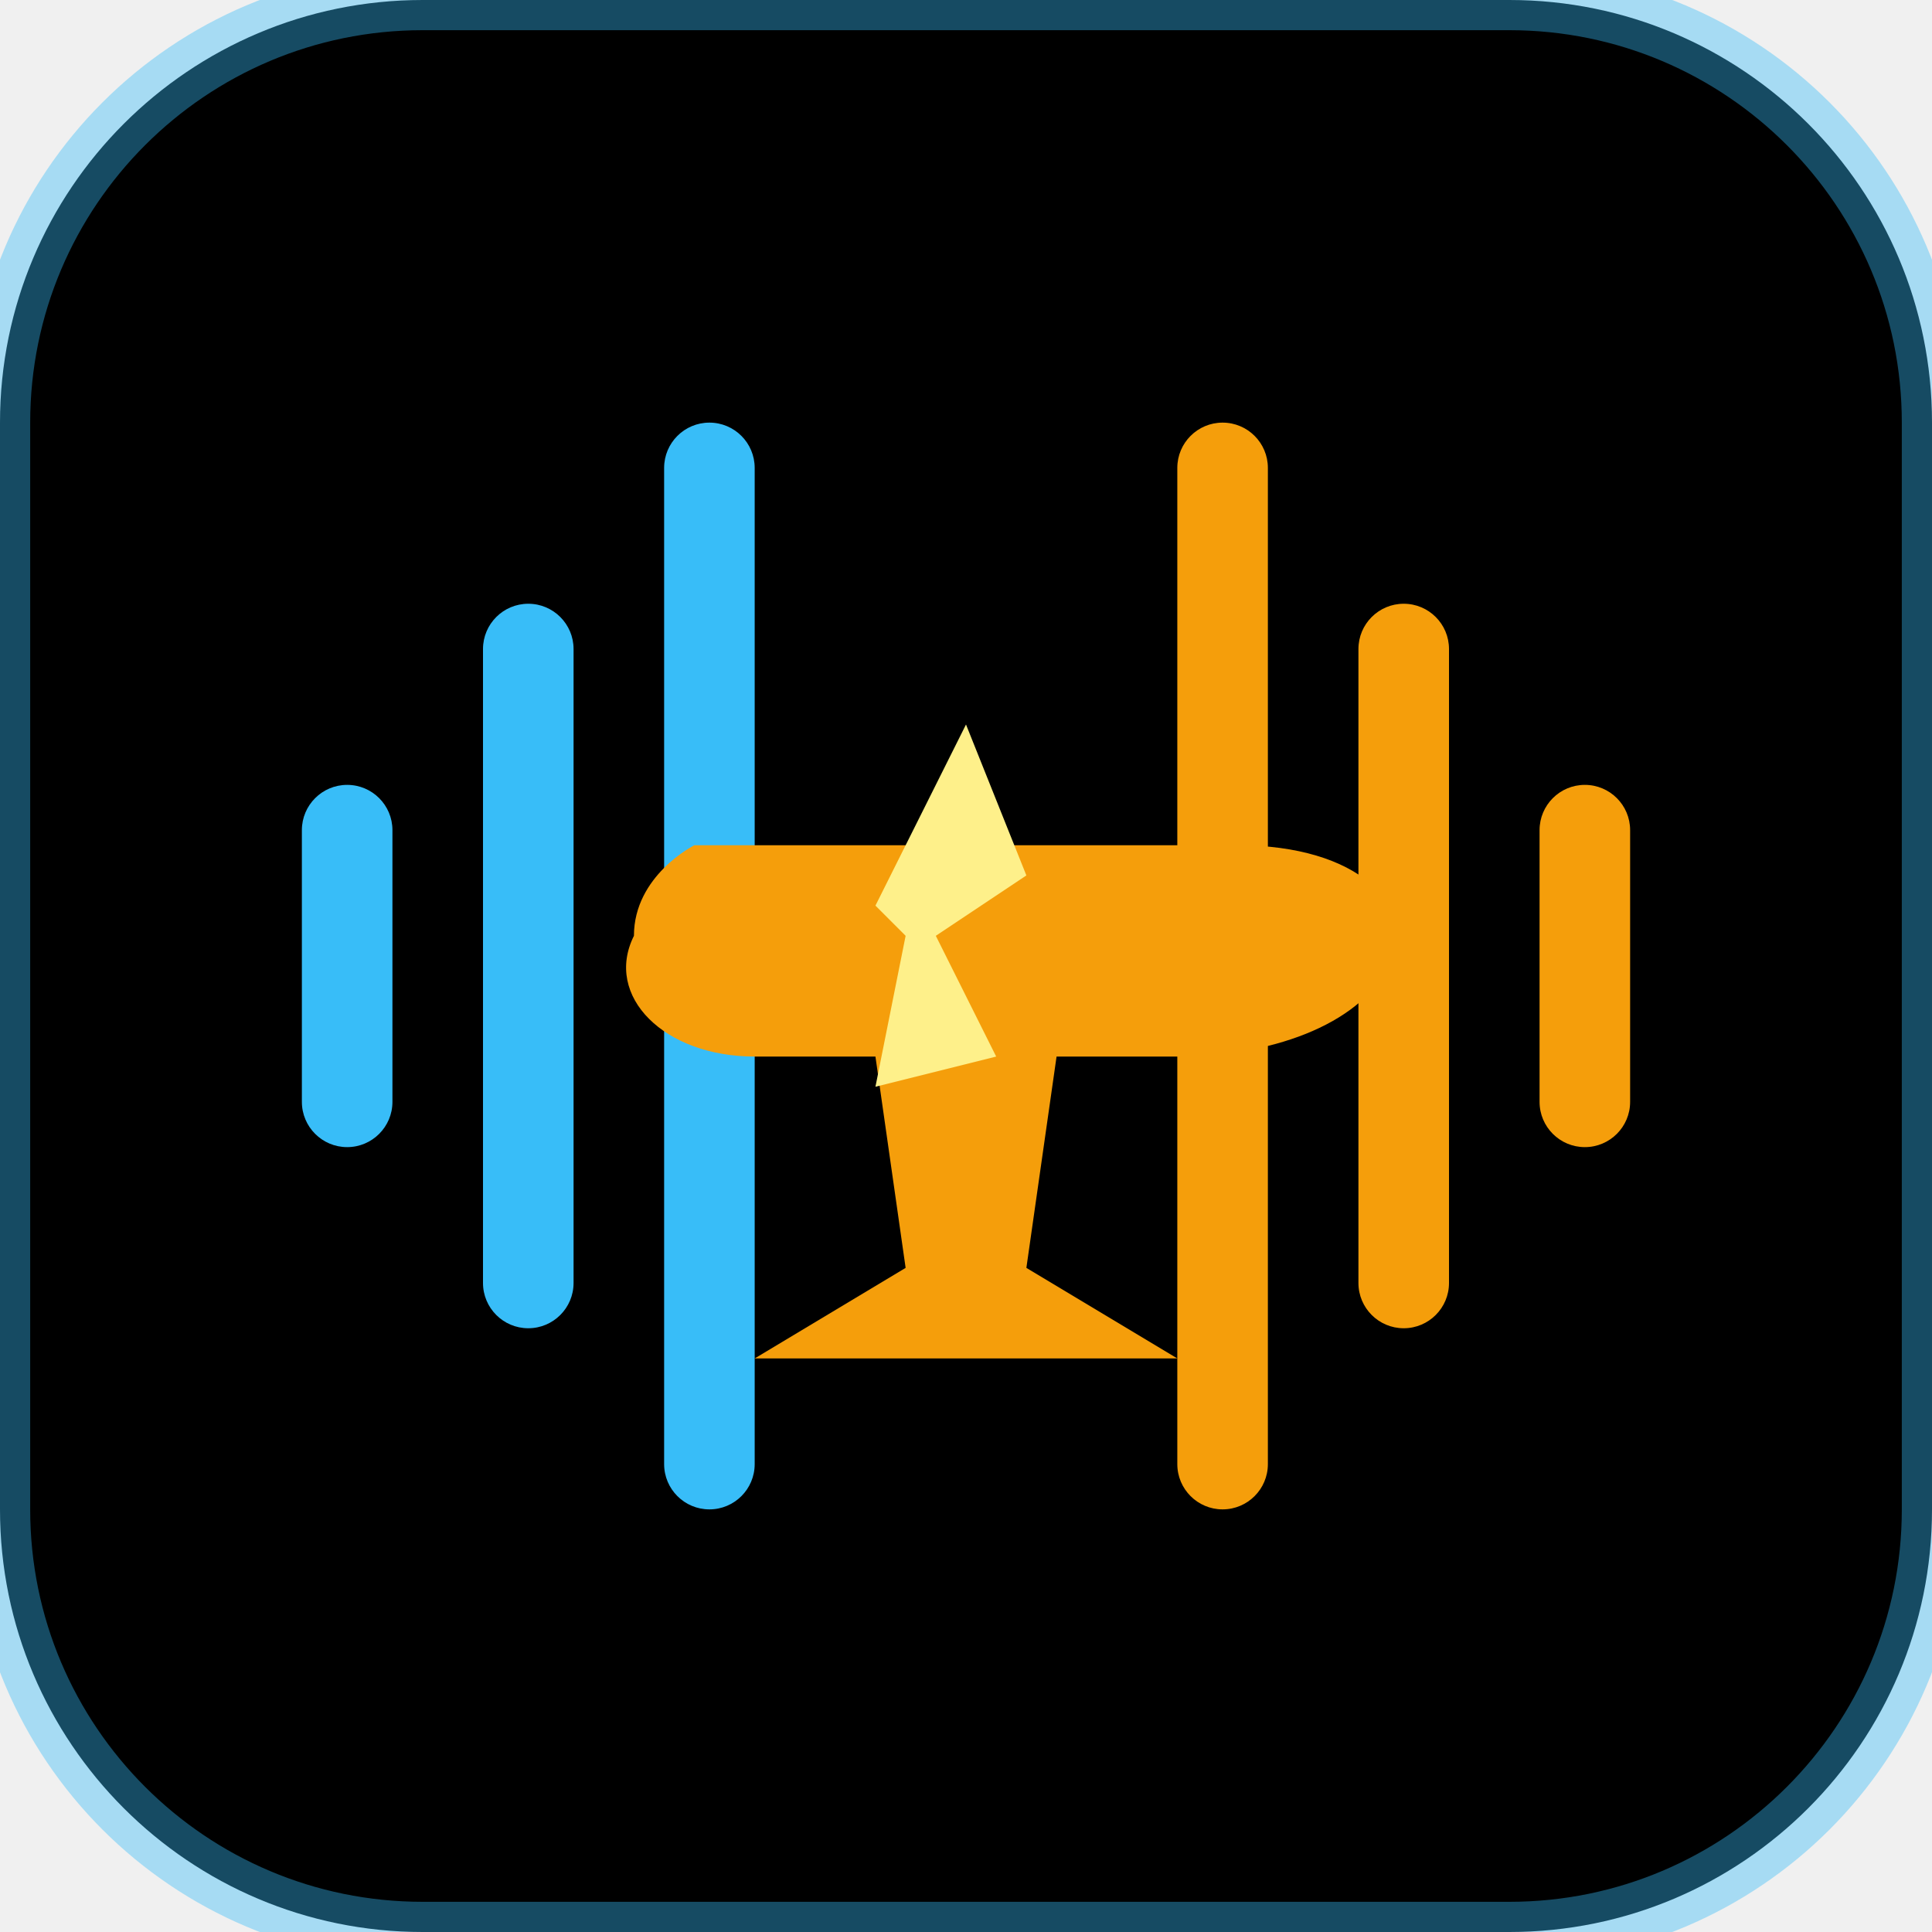
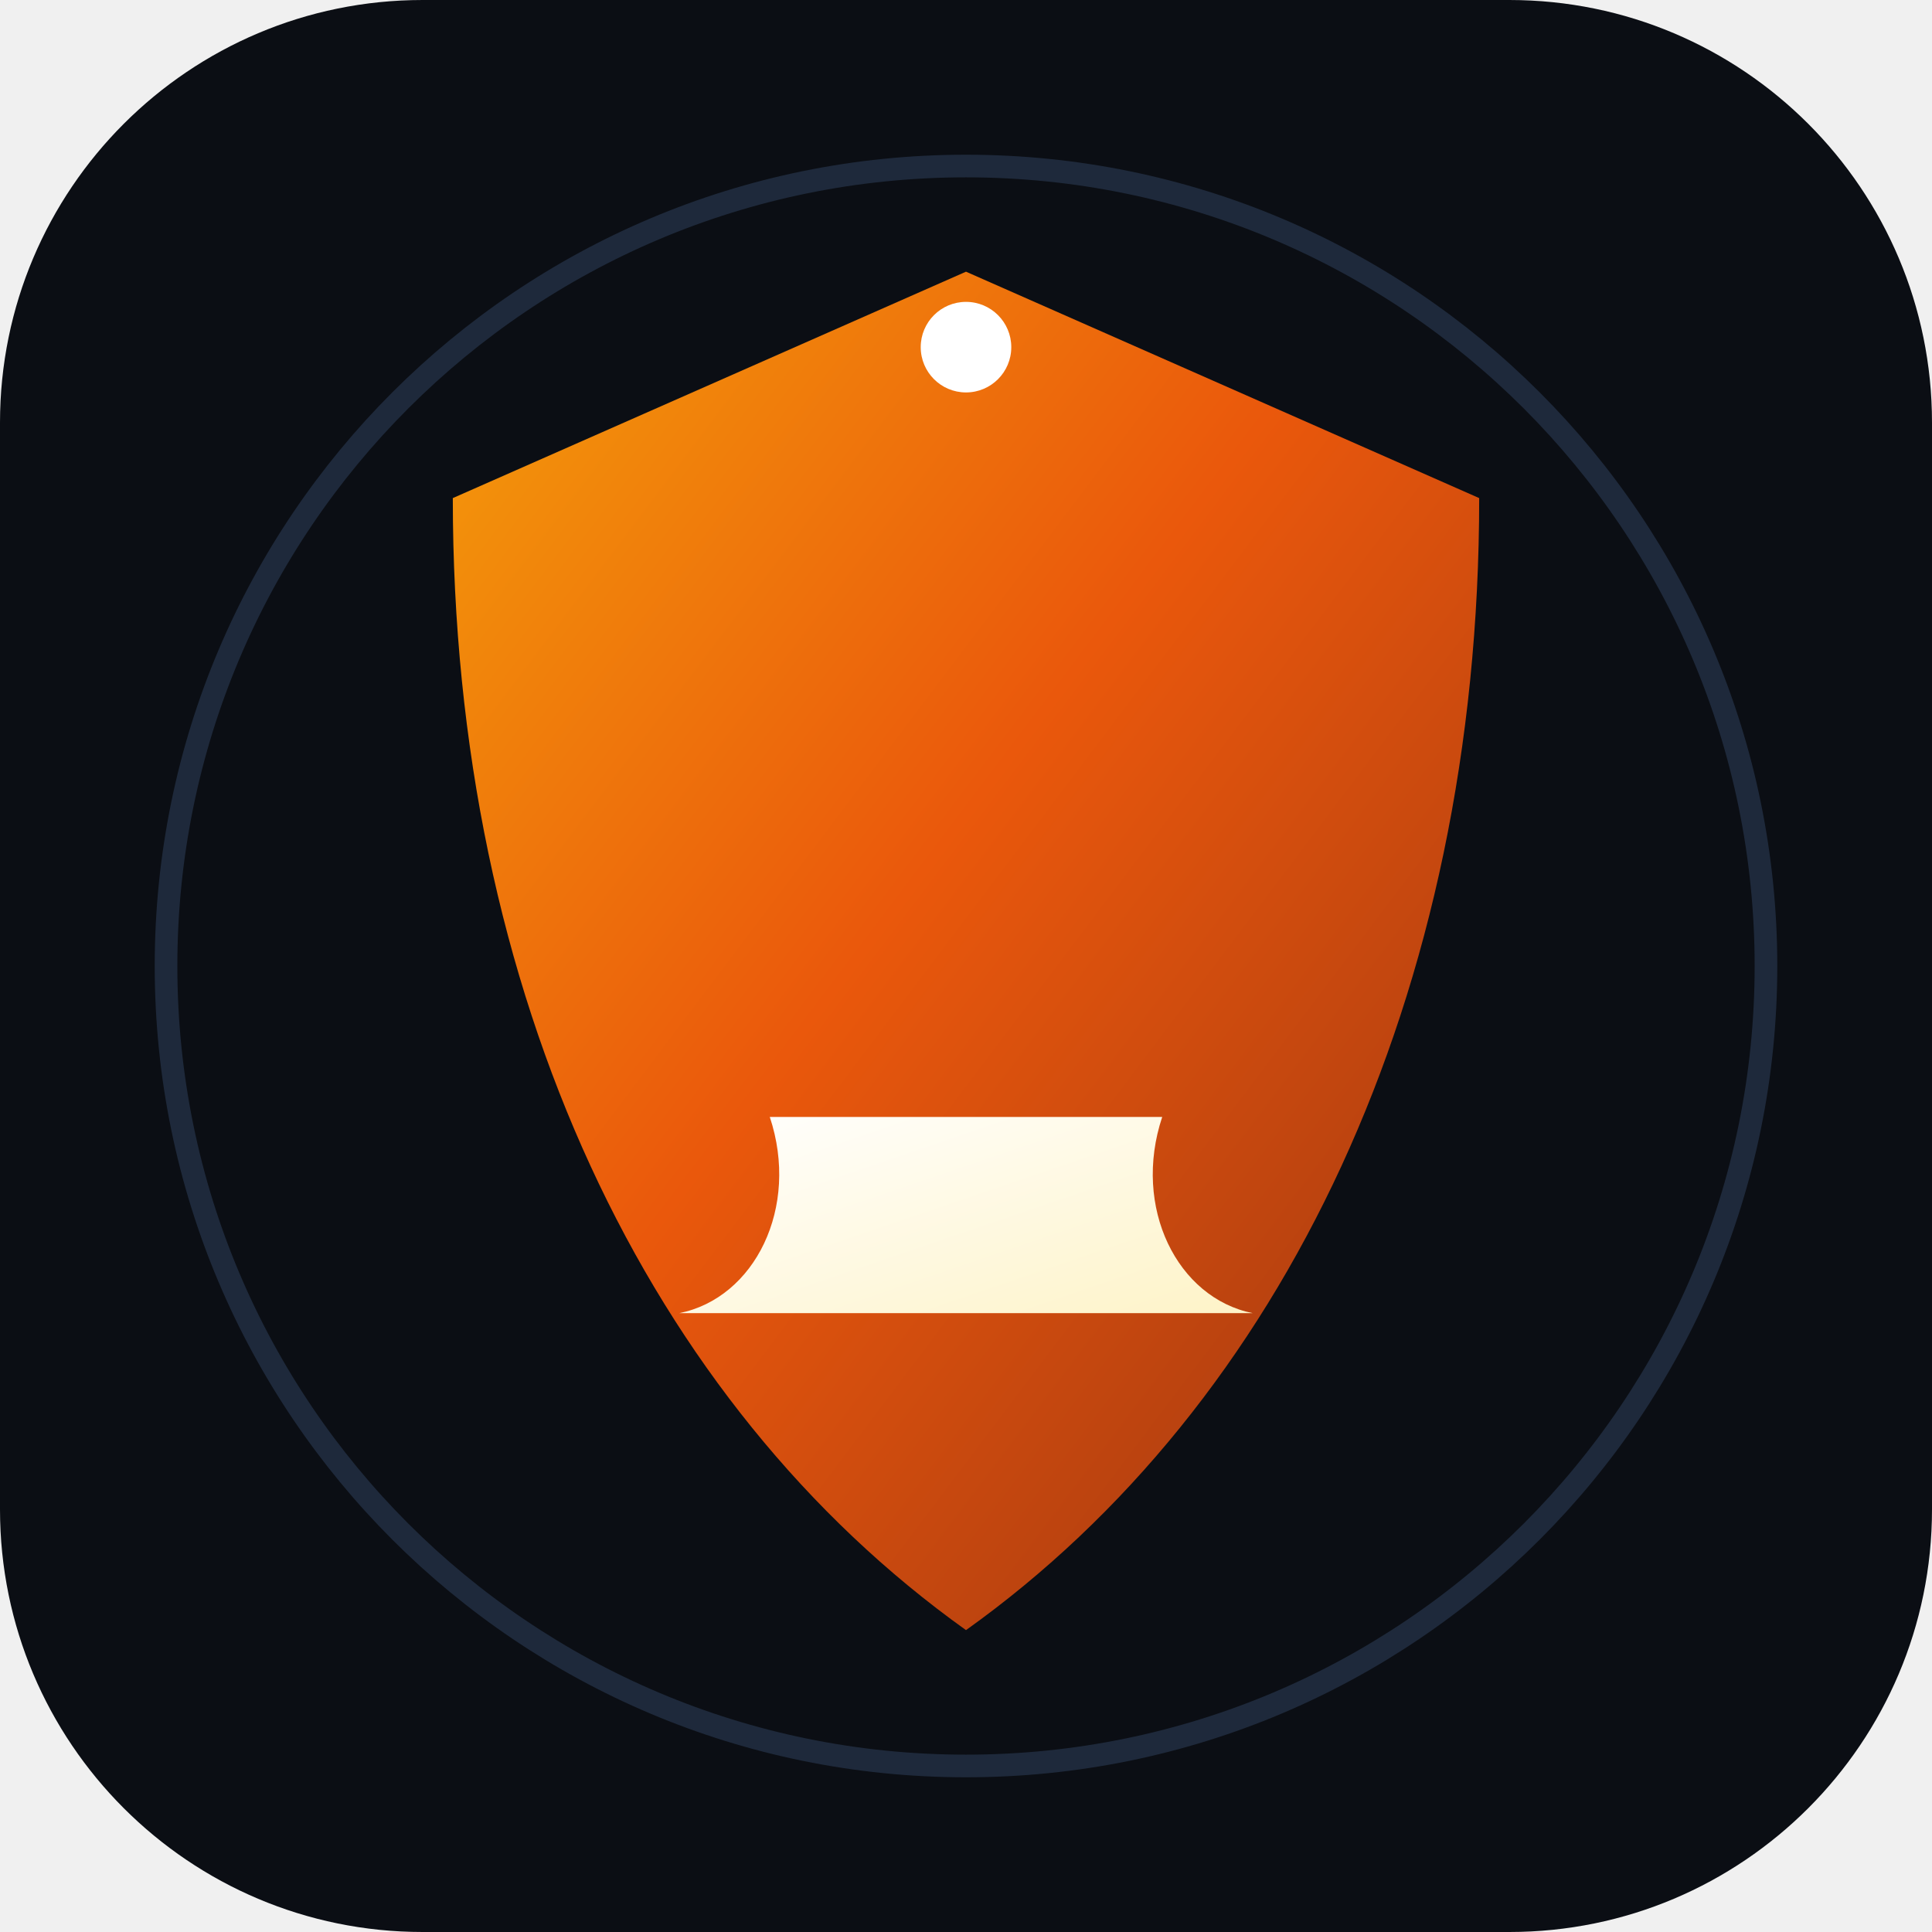
- <svg xmlns="http://www.w3.org/2000/svg" viewBox="0 0 64 64" width="64" height="64">
+ <svg xmlns="http://www.w3.org/2000/svg" width="64" height="64" viewBox="0 0 256 256">
  <defs>
-     <linearGradient id="favBg" x1="0%" y1="0%" x2="100%" y2="100%">
-       <stop offset="0%" stopColor="#1E293B" />
-       <stop offset="100%" stopColor="#0B0E14" />
+     <linearGradient id="vfShieldFav" x1="0%" y1="0%" x2="100%" y2="100%">
+       <stop offset="0%" stop-color="#f59e0b" />
+       <stop offset="45%" stop-color="#ea580c" />
+       <stop offset="100%" stop-color="#9a3412" />
    </linearGradient>
-     <linearGradient id="favWave" x1="0%" y1="0%" x2="100%" y2="0%">
-       <stop offset="0%" stopColor="#38BDF8" />
-       <stop offset="100%" stopColor="#F59E0B" />
+     <linearGradient id="vfGlyphFav" x1="0%" y1="0%" x2="100%" y2="100%">
+       <stop offset="0%" stop-color="#ffffff" />
+       <stop offset="100%" stop-color="#fef3c7" />
    </linearGradient>
  </defs>
-   <rect width="64" height="64" rx="14" fill="url(#favBg)" stroke="#38BDF8" stroke-width="2" stroke-opacity="0.4" />
-   <rect x="10" y="26" width="3" height="12" rx="1.5" fill="#38BDF8" />
-   <rect x="16" y="20" width="3" height="24" rx="1.5" fill="#38BDF8" />
-   <rect x="22" y="14" width="3" height="36" rx="1.5" fill="#38BDF8" />
-   <rect x="39" y="14" width="3" height="36" rx="1.5" fill="#F59E0B" />
-   <rect x="45" y="20" width="3" height="24" rx="1.5" fill="#F59E0B" />
-   <rect x="51" y="26" width="3" height="12" rx="1.5" fill="#F59E0B" />
-   <path d="M 23 28 L 41 28 C 45 28 47 30 46 32 C 45 34 42 35 39 35 L 35 35 L 34 42 L 39 45 L 25 45 L 30 42 L 29 35 L 25 35 C 22 35 20 33 21 31 C 21 29 23 28 23 28 Z" fill="#F59E0B" />
-   <polygon points="32,24 34,29 31,31 33,35 29,36 30,31 29,30" fill="#FEF08A" />
+   <rect width="256" height="256" rx="56" fill="#0b0e14" />
+   <circle cx="128" cy="128" r="106" fill="none" stroke="#1e293b" stroke-width="3" />
+   <path d="M128 36 L196 66 C196 132 170 186 128 216 C86 186 60 132 60 66 Z" fill="url(#vfShieldFav)" />
+   <line x1="104" y1="82" x2="104" y2="128" stroke="url(#vfGlyphFav)" stroke-width="14" stroke-linecap="round" />
+   <line x1="128" y1="62" x2="128" y2="128" stroke="url(#vfGlyphFav)" stroke-width="14" stroke-linecap="round" />
+   <line x1="152" y1="82" x2="152" y2="128" stroke="url(#vfGlyphFav)" stroke-width="14" stroke-linecap="round" />
+   <path d="M72 142 L184 142" stroke="url(#vfGlyphFav)" stroke-width="14" stroke-linecap="round" />
+   <path d="M102 148 C106 160 100 172 90 174 L166 174 C156 172 150 160 154 148" fill="url(#vfGlyphFav)" />
+   <line x1="86" y1="176" x2="170" y2="176" stroke="url(#vfGlyphFav)" stroke-width="12" stroke-linecap="round" />
+   <circle cx="128" cy="46" r="6" fill="#ffffff" />
</svg>
